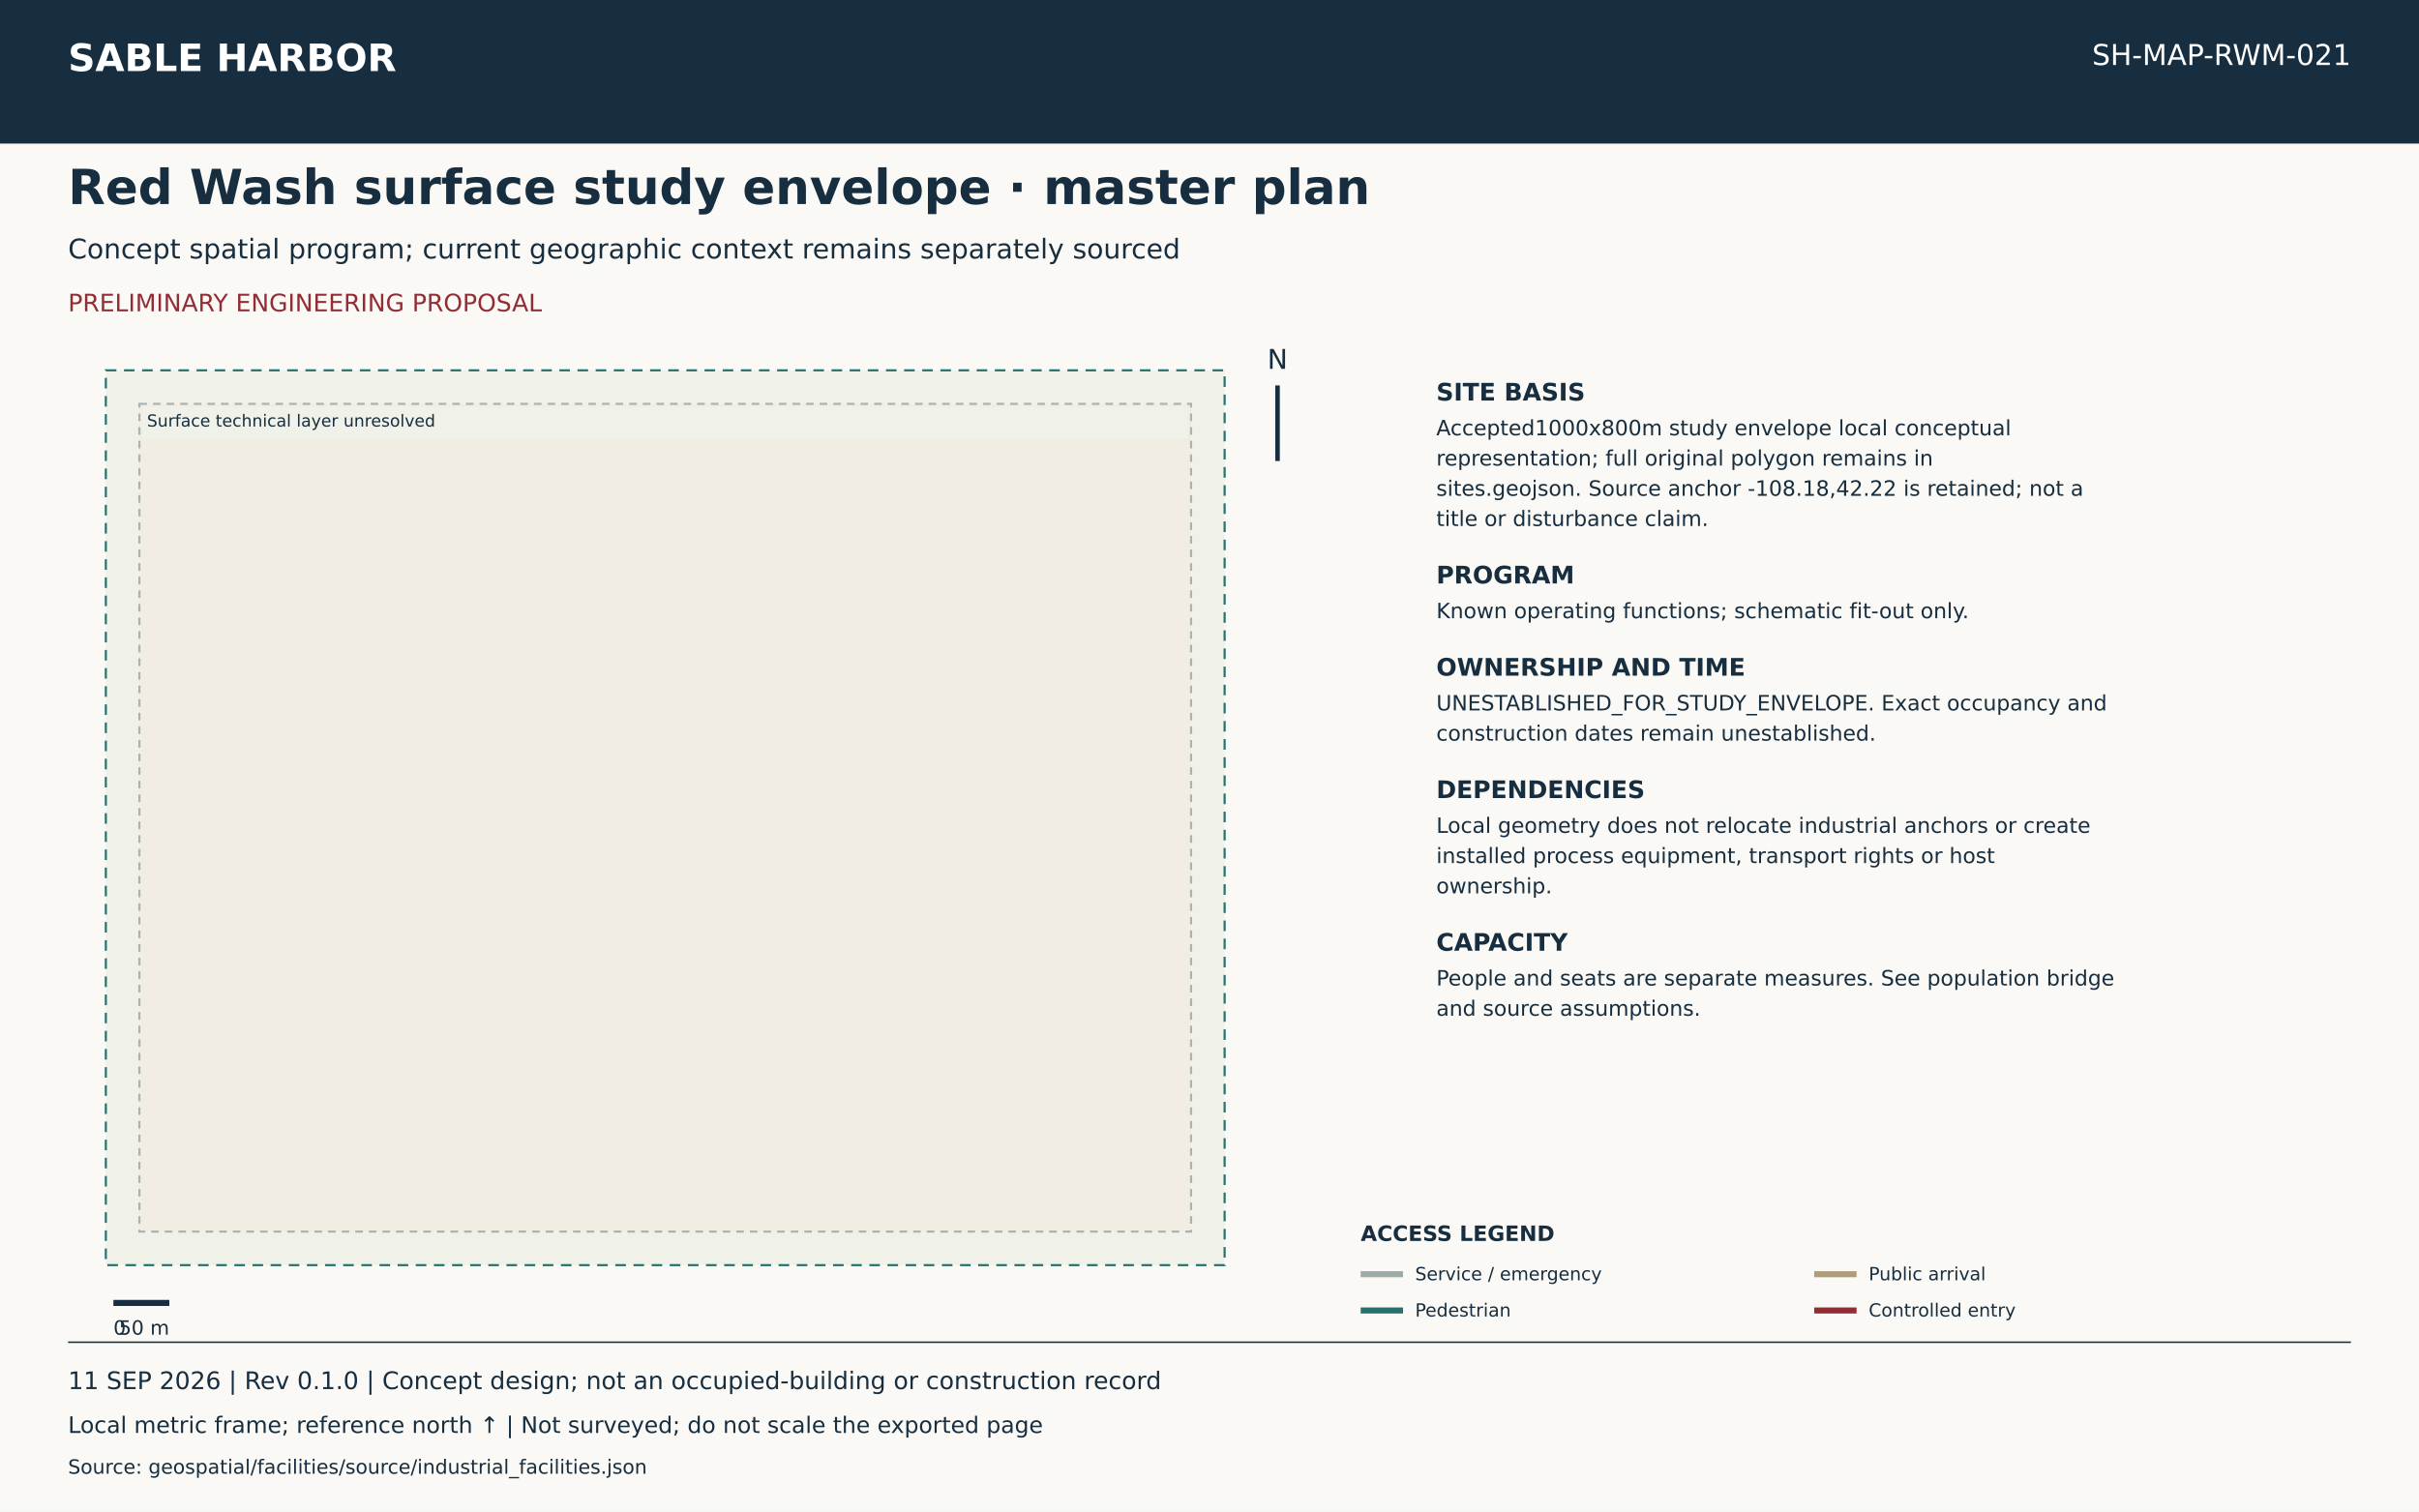
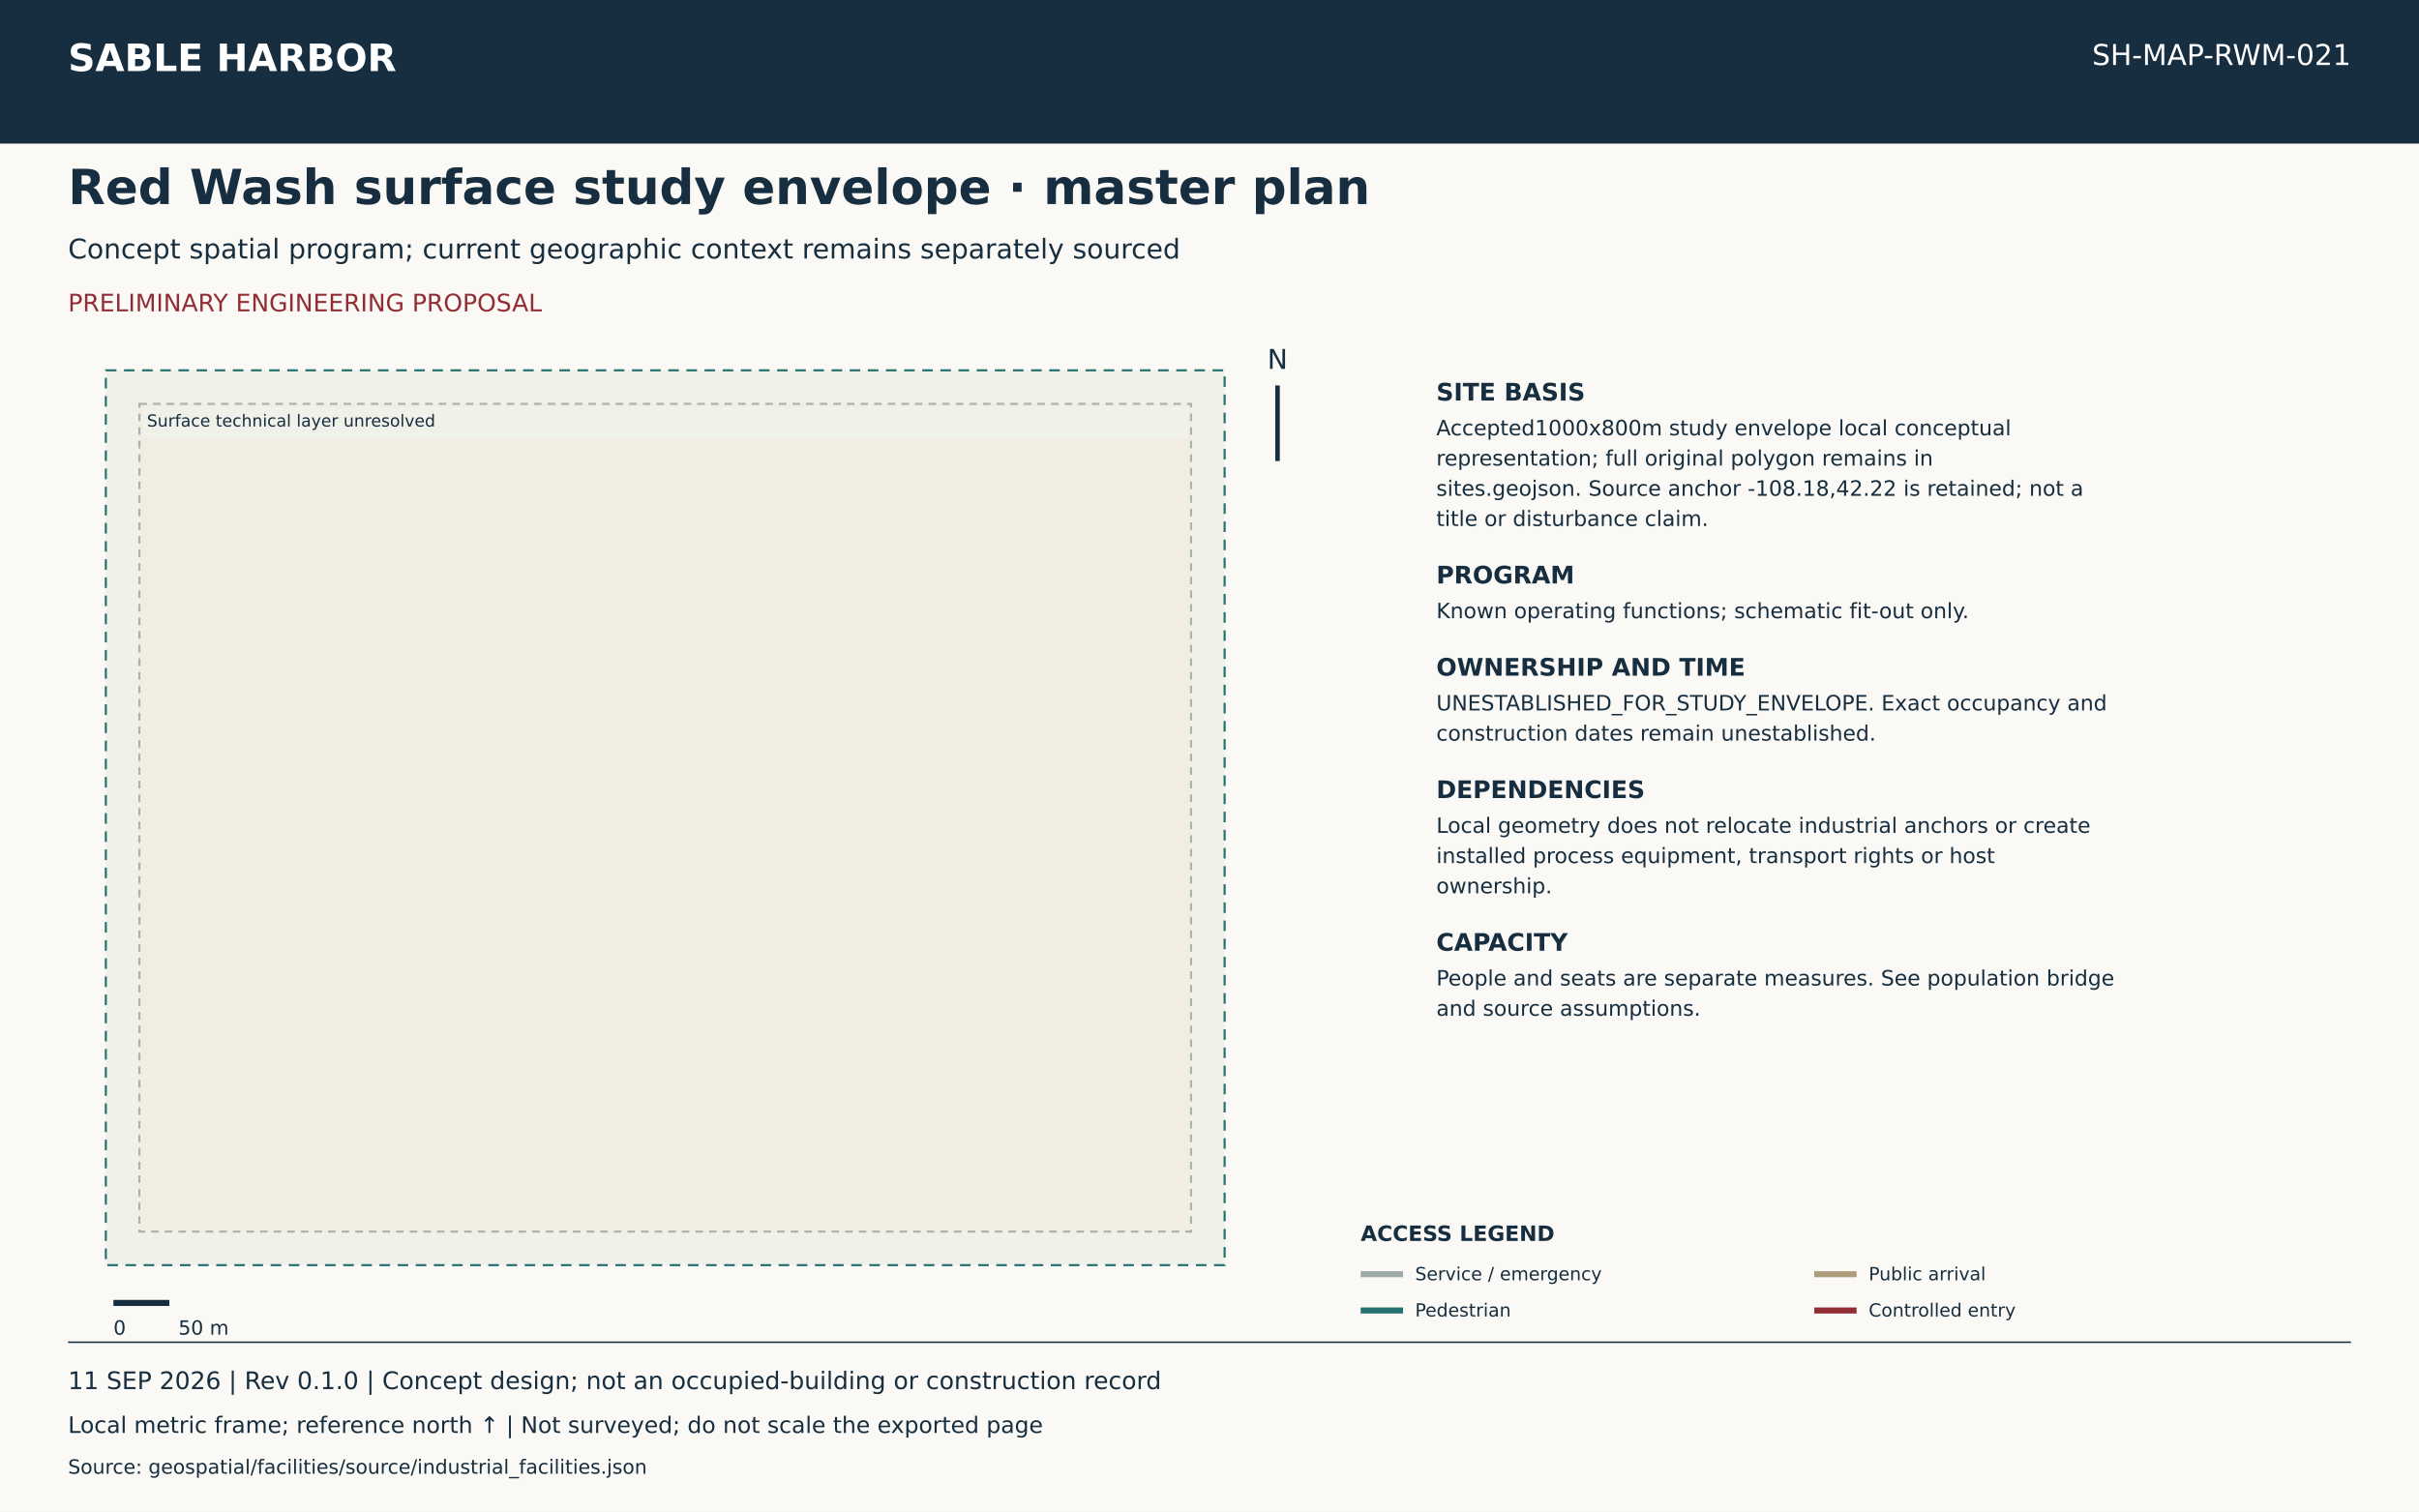
<svg xmlns="http://www.w3.org/2000/svg" width="1600" height="1000" viewBox="0 0 1600 1000">
  <style>text{font-family:DejaVu Sans,sans-serif;fill:#172e40} .muted{fill:#637078}</style>
  <rect x="0" y="0" width="1600" height="1000" fill="#faf9f5" stroke="none" stroke-width="1" />
  <rect x="0" y="0" width="1600" height="95" fill="#172e40" stroke="none" stroke-width="1" />
  <text x="45" y="47" font-size="25" font-weight="bold" text-anchor="start" style="fill:white">SABLE HARBOR</text>
  <text x="1555" y="43" font-size="19" font-weight="normal" text-anchor="end" style="fill:white">SH-MAP-RWM-021</text>
  <text x="45" y="135" font-size="32" font-weight="bold" text-anchor="start" style="fill:#172e40">Red Wash surface study envelope · master plan</text>
  <text x="45" y="171" font-size="18" font-weight="normal" text-anchor="start" style="fill:#172e40">Concept spatial program; current geographic context remains separately sourced</text>
  <text x="45" y="206" font-size="16" font-weight="normal" text-anchor="start" style="fill:#922d35">PRELIMINARY ENGINEERING PROPOSAL</text>
  <path d="M45,888 L1555,888" fill="none" stroke="#172e40" stroke-width="1" />
  <text x="45" y="919" font-size="16" font-weight="normal" text-anchor="start" style="fill:#172e40">11 SEP 2026  |  Rev 0.1.0  |  Concept design; not an occupied-building or construction record</text>
  <text x="45" y="948" font-size="15" font-weight="normal" text-anchor="start" style="fill:#172e40">Local metric frame; reference north ↑  |  Not surveyed; do not scale the exported page</text>
  <text x="45" y="975" font-size="13" font-weight="normal" text-anchor="start" style="fill:#172e40">Source: geospatial/facilities/source/industrial_facilities.json</text>
  <rect x="70" y="245" width="740" height="592" fill="#f0f1e9" stroke="#24716d" stroke-width="1.4" stroke-dasharray="7 5" />
  <rect x="92.2" y="267.2" width="695.6" height="547.6" fill="#f2ede3" stroke="#aab3ad" stroke-width="1.4" stroke-dasharray="5 4" />
  <rect x="94.2" y="269.2" width="691.6" height="21" fill="#f0f1e9" stroke="none" stroke-width="1" />
  <text x="97.2" y="282.2" font-size="11" font-weight="normal" text-anchor="start" style="fill:#172e40">Surface technical layer unresolved</text>
  <path d="M845,305 L845,255" fill="none" stroke="#172e40" stroke-width="3" />
  <text x="845" y="244" font-size="18" font-weight="normal" text-anchor="middle" style="fill:#172e40">N</text>
  <path d="M75,862 L112,862" fill="none" stroke="#172e40" stroke-width="4" />
  <text x="75" y="883" font-size="13" font-weight="normal" text-anchor="start" style="fill:#172e40">0</text>
-   <text x="112" y="883" font-size="13" font-weight="normal" text-anchor="end" style="fill:#172e40">50 m</text>
+   <text x="118" y="883" font-size="13" font-weight="normal" text-anchor="start" style="fill:#172e40">50 m</text>
  <text x="950" y="265" font-size="16" font-weight="bold" text-anchor="start" style="fill:#172e40">SITE BASIS</text>
  <text x="950" y="288" font-size="14" font-weight="normal" text-anchor="start" style="fill:#172e40">Accepted1000x800m study envelope local conceptual</text>
  <text x="950" y="308" font-size="14" font-weight="normal" text-anchor="start" style="fill:#172e40">representation; full original polygon remains in</text>
  <text x="950" y="328" font-size="14" font-weight="normal" text-anchor="start" style="fill:#172e40">sites.geojson. Source anchor -108.18,42.22 is retained; not a</text>
  <text x="950" y="348" font-size="14" font-weight="normal" text-anchor="start" style="fill:#172e40">title or disturbance claim.</text>
  <text x="950" y="386" font-size="16" font-weight="bold" text-anchor="start" style="fill:#172e40">PROGRAM</text>
  <text x="950" y="409" font-size="14" font-weight="normal" text-anchor="start" style="fill:#172e40">Known operating functions; schematic fit-out only.</text>
  <text x="950" y="447" font-size="16" font-weight="bold" text-anchor="start" style="fill:#172e40">OWNERSHIP AND TIME</text>
  <text x="950" y="470" font-size="14" font-weight="normal" text-anchor="start" style="fill:#172e40">UNESTABLISHED_FOR_STUDY_ENVELOPE. Exact occupancy and</text>
  <text x="950" y="490" font-size="14" font-weight="normal" text-anchor="start" style="fill:#172e40">construction dates remain unestablished.</text>
  <text x="950" y="528" font-size="16" font-weight="bold" text-anchor="start" style="fill:#172e40">DEPENDENCIES</text>
  <text x="950" y="551" font-size="14" font-weight="normal" text-anchor="start" style="fill:#172e40">Local geometry does not relocate industrial anchors or create</text>
  <text x="950" y="571" font-size="14" font-weight="normal" text-anchor="start" style="fill:#172e40">installed process equipment, transport rights or host</text>
  <text x="950" y="591" font-size="14" font-weight="normal" text-anchor="start" style="fill:#172e40">ownership.</text>
  <text x="950" y="629" font-size="16" font-weight="bold" text-anchor="start" style="fill:#172e40">CAPACITY</text>
  <text x="950" y="652" font-size="14" font-weight="normal" text-anchor="start" style="fill:#172e40">People and seats are separate measures. See population bridge</text>
  <text x="950" y="672" font-size="14" font-weight="normal" text-anchor="start" style="fill:#172e40">and source assumptions.</text>
  <text x="900" y="821" font-size="14" font-weight="bold" text-anchor="start" style="fill:#172e40">ACCESS LEGEND</text>
  <path d="M900,843 L928,843" fill="none" stroke="#9eaaa7" stroke-width="4" />
  <text x="936" y="847" font-size="12" font-weight="normal" text-anchor="start" style="fill:#172e40">Service / emergency</text>
  <path d="M1200,843 L1228,843" fill="none" stroke="#ae9d7b" stroke-width="4" />
  <text x="1236" y="847" font-size="12" font-weight="normal" text-anchor="start" style="fill:#172e40">Public arrival</text>
  <path d="M900,867 L928,867" fill="none" stroke="#24716d" stroke-width="4" />
  <text x="936" y="871" font-size="12" font-weight="normal" text-anchor="start" style="fill:#172e40">Pedestrian</text>
  <path d="M1200,867 L1228,867" fill="none" stroke="#922d35" stroke-width="4" />
  <text x="1236" y="871" font-size="12" font-weight="normal" text-anchor="start" style="fill:#172e40">Controlled entry</text>
</svg>
